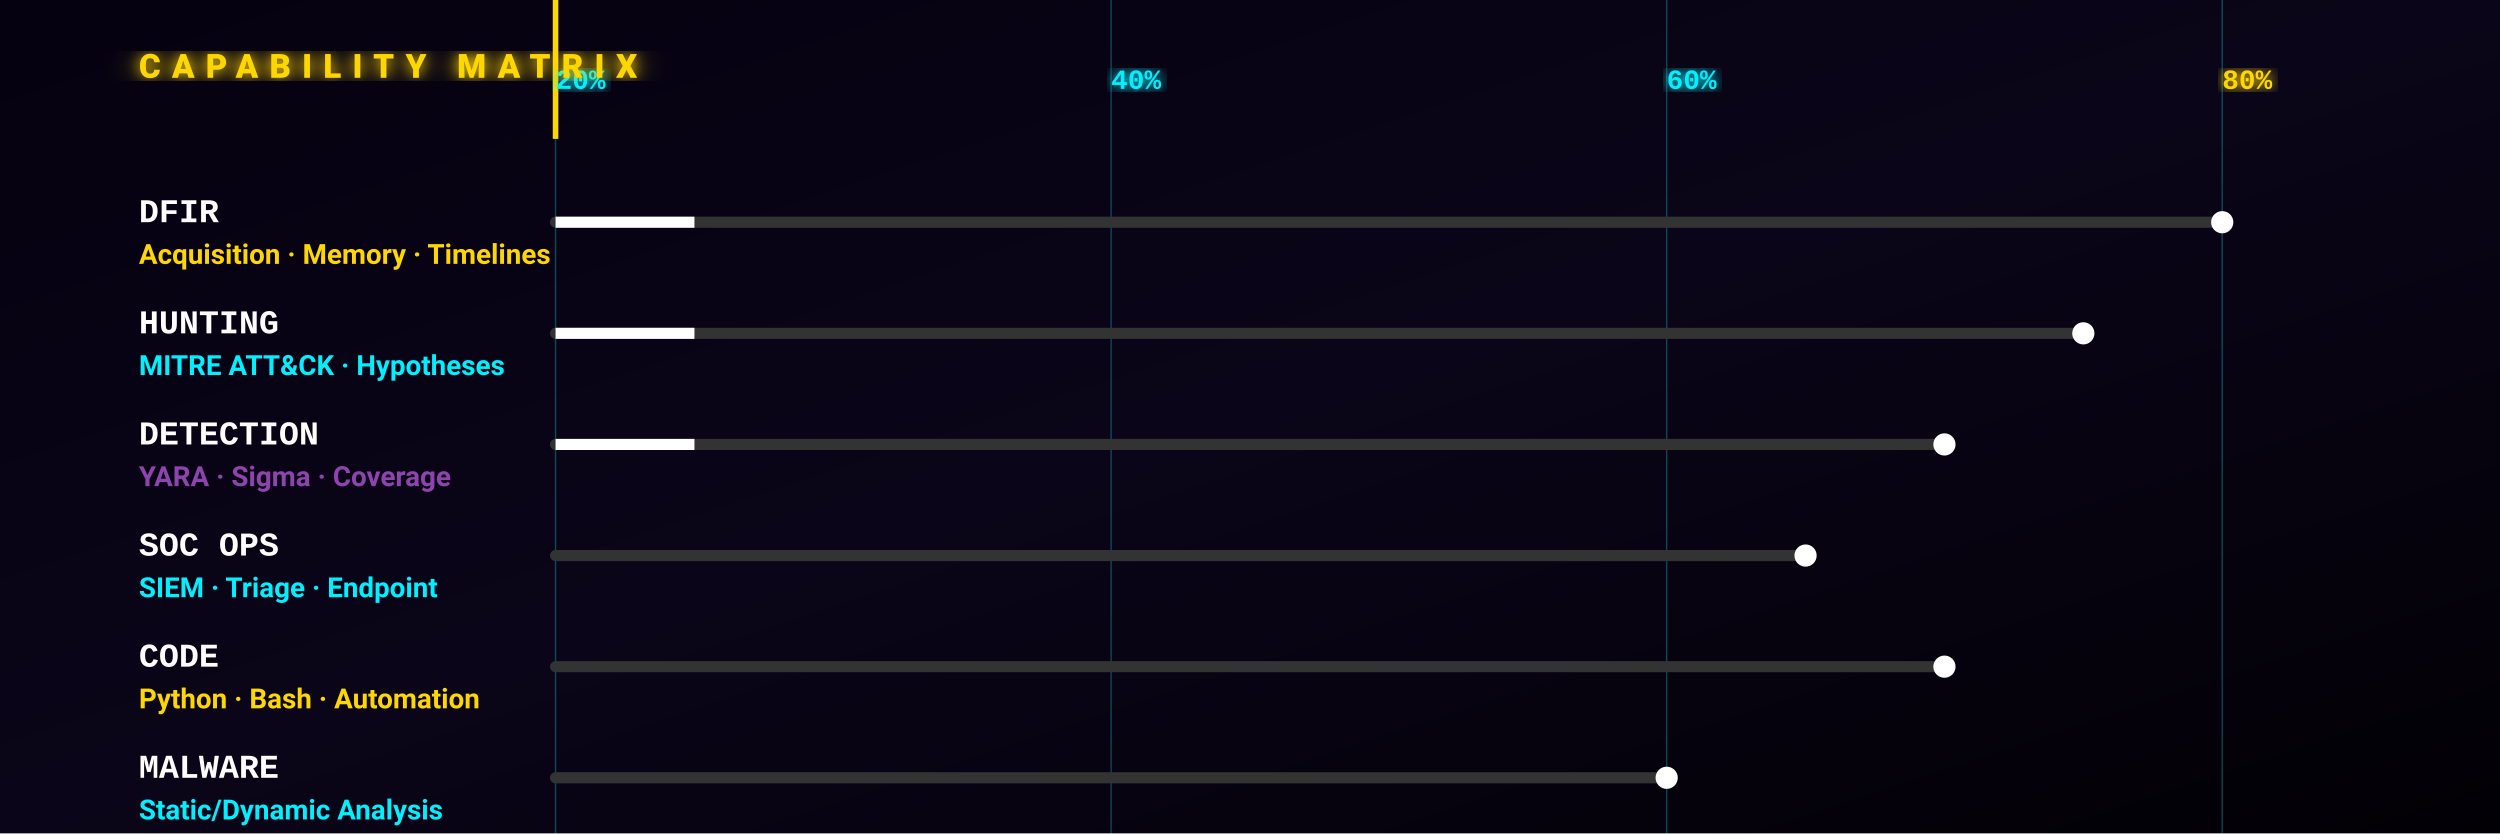
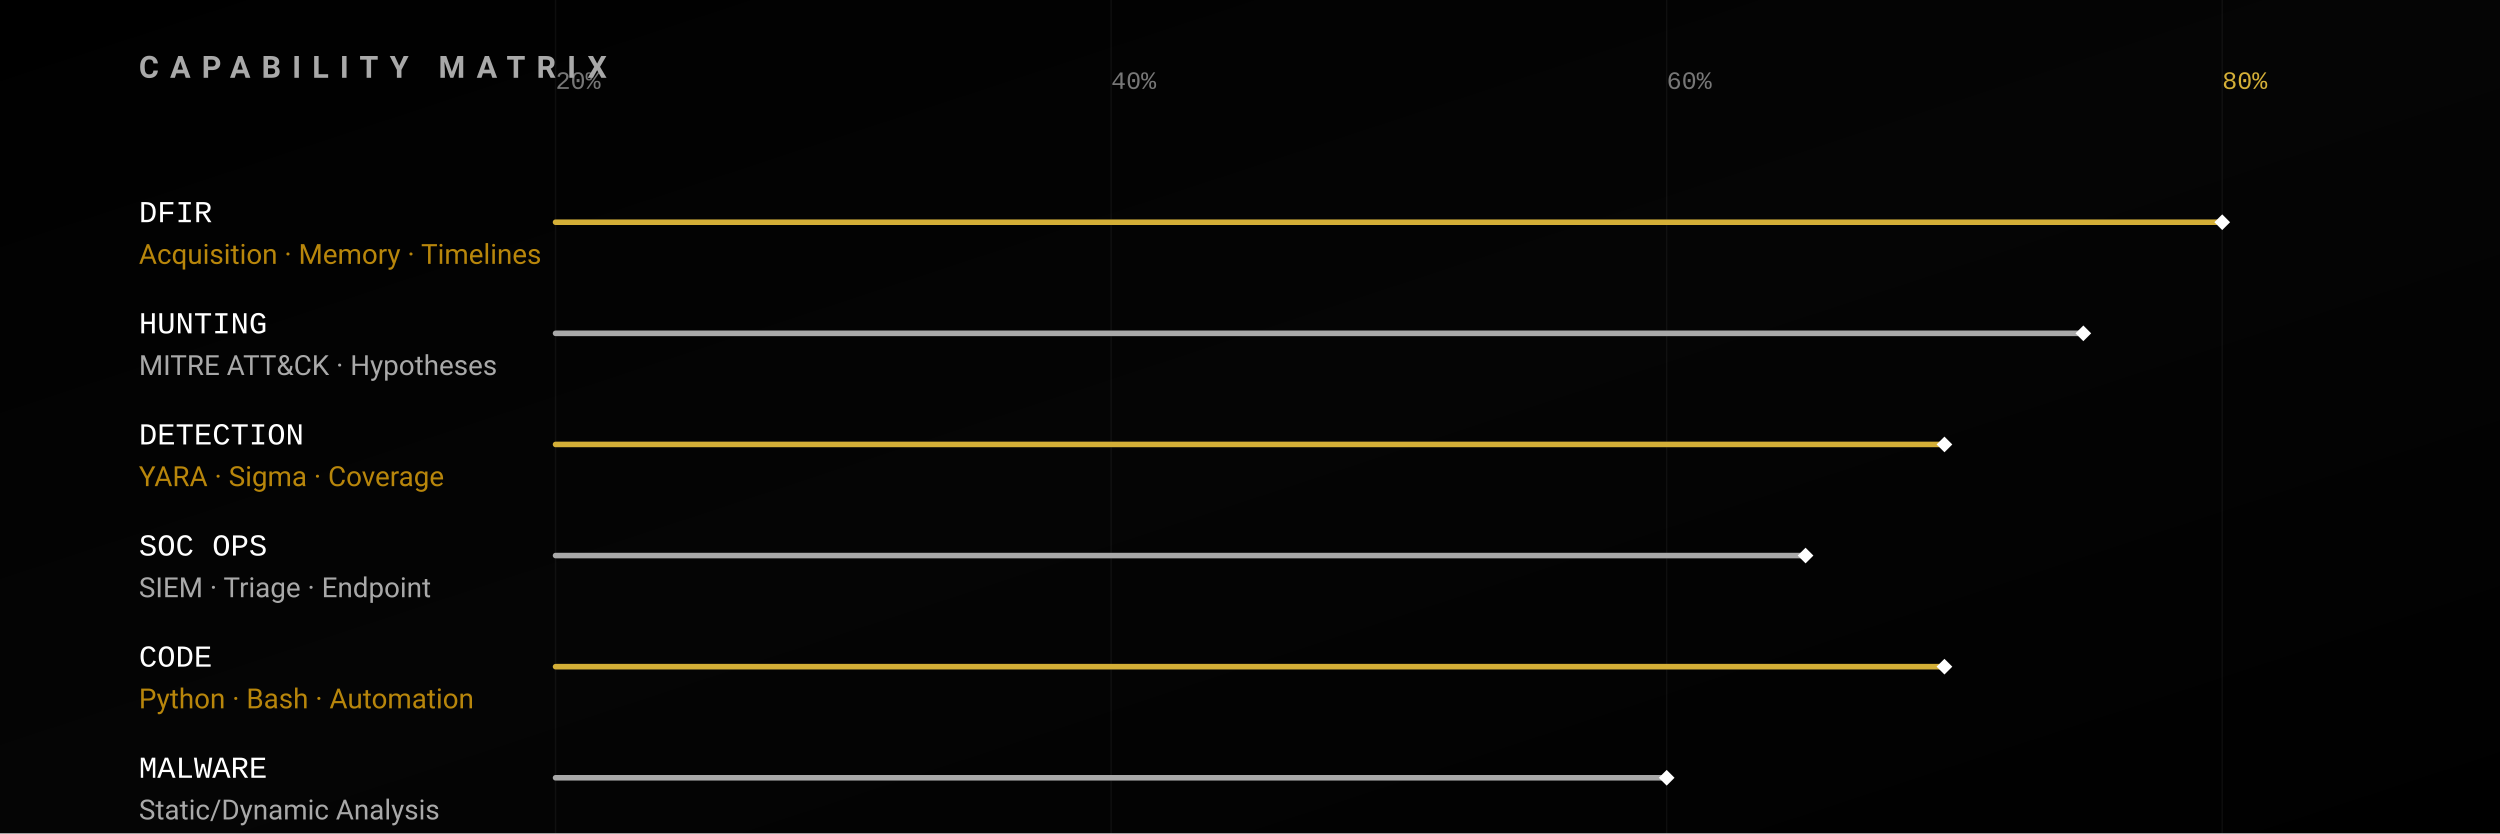
<svg xmlns="http://www.w3.org/2000/svg" viewBox="0 0 900 300">
  <defs>
    <linearGradient id="bg" x1="0%" y1="0%" x2="100%" y2="100%">
-       <stop offset="0%" stop-color="#050110" />
-       <stop offset="50%" stop-color="#0a0518" />
-       <stop offset="100%" stop-color="#020005" />
+       <stop offset="0%" stop-color="#000000" />
+       <stop offset="50%" stop-color="#050505" />
+       <stop offset="100%" stop-color="#000000" />
    </linearGradient>
-     <filter id="hyperGlow">
-       <feGaussianBlur stdDeviation="2.5" result="blur1" />
-       <feGaussianBlur stdDeviation="5" result="blur2" />
+     <filter id="softGlow">
+       <feGaussianBlur stdDeviation="2" result="blur1" />
      <feMerge>
-         <feMergeNode in="blur2" />
        <feMergeNode in="blur1" />
        <feMergeNode in="SourceGraphic" />
      </feMerge>
    </filter>
  </defs>
  <style>
-     @keyframes energyBeam { 0% { stroke-dashoffset: 1000; } 100% { stroke-dashoffset: 0; } }
-     @keyframes pulseNode { 0%, 100% { r: 4; filter: drop-shadow(0 0 10px #00f0ff); } 50% { r: 6; filter: drop-shadow(0 0 20px #00f0ff); } }
-     @keyframes pulseNodeGold { 0%, 100% { r: 4; filter: drop-shadow(0 0 10px #ffd700); } 50% { r: 6; filter: drop-shadow(0 0 20px #ffd700); } }
-     
-     .beam-cyan { stroke-dasharray: 50 1000; animation: energyBeam 1.5s cubic-bezier(0.4, 0, 0.2, 1) infinite; }
-     .beam-gold { stroke-dasharray: 50 1000; animation: energyBeam 1.5s cubic-bezier(0.4, 0, 0.2, 1) infinite 0.3s; }
-     .beam-purple { stroke-dasharray: 50 1000; animation: energyBeam 1.5s cubic-bezier(0.4, 0, 0.2, 1) infinite 0.6s; }
- 
-     .node-cyan { animation: pulseNode 1s infinite; }
-     .node-gold { animation: pulseNodeGold 1s infinite 0.5s; }
+     @keyframes progressGlow { 0%, 100% { opacity: 0.7; } 50% { opacity: 1; filter: drop-shadow(0 0 4px #d4af37); } }
+     .gold-bar { animation: progressGlow 4s infinite ease-in-out; }
+     .silver-bar { animation: progressGlow 4s infinite ease-in-out 2s; }

    .font-sans { font-family: "Segoe UI", -apple-system, BlinkMacSystemFont, Roboto, "Helvetica Neue", Arial, sans-serif; }
    .font-mono { font-family: Consolas, "SFMono-Regular", Menlo, Monaco, "Liberation Mono", monospace; }
  </style>
  <rect width="900" height="300" fill="url(#bg)" />
-   <g stroke="#00f0ff" stroke-width="0.5" opacity="0.3">
+   <g stroke="#ffffff" stroke-width="0.5" opacity="0.05">
    <line x1="200" y1="0" x2="200" y2="300" />
    <line x1="400" y1="0" x2="400" y2="300" />
    <line x1="600" y1="0" x2="600" y2="300" />
    <line x1="800" y1="0" x2="800" y2="300" />
  </g>
-   <line x1="200" y1="0" x2="200" y2="300" stroke="#ffd700" stroke-width="2" class="beam-gold" />
-   <text x="200" y="32" class="font-mono" font-size="10" font-weight="bold" fill="#00f0ff" filter="url(#hyperGlow)">20%</text>
-   <text x="400" y="32" class="font-mono" font-size="10" font-weight="bold" fill="#00f0ff" filter="url(#hyperGlow)">40%</text>
-   <text x="600" y="32" class="font-mono" font-size="10" font-weight="bold" fill="#00f0ff" filter="url(#hyperGlow)">60%</text>
-   <text x="800" y="32" class="font-mono" font-size="10" font-weight="bold" fill="#ffd700" filter="url(#hyperGlow)">80%</text>
-   <text x="50" y="28" class="font-sans" font-weight="900" font-size="12" fill="#ffd700" letter-spacing="4" filter="url(#hyperGlow)">
+   <text x="200" y="32" class="font-mono" font-size="9" font-weight="normal" fill="#777777">20%</text>
+   <text x="400" y="32" class="font-mono" font-size="9" font-weight="normal" fill="#777777">40%</text>
+   <text x="600" y="32" class="font-mono" font-size="9" font-weight="normal" fill="#777777">60%</text>
+   <text x="800" y="32" class="font-mono" font-size="9" font-weight="normal" fill="#d4af37">80%</text>
+   <text x="50" y="28" class="font-sans" font-weight="600" font-size="11" fill="#a9a9a9" letter-spacing="4">
    CAPABILITY MATRIX
  </text>
-   <line x1="50" y1="40" x2="200" y2="40" stroke="#00f0ff" stroke-width="3" filter="url(#hyperGlow)" />
-   <text x="50" y="80" class="font-mono" font-size="12" font-weight="bold" fill="#ffffff">DFIR</text>
-   <text x="50" y="95" class="font-sans" font-size="10" font-weight="bold" fill="#ffd700">Acquisition · Memory · Timelines</text>
-   <line x1="200" y1="80" x2="800" y2="80" stroke="#333" stroke-width="4" stroke-linecap="round" />
-   <line x1="200" y1="80" x2="800" y2="80" stroke="#ffd700" stroke-width="4" stroke-linecap="round" filter="url(#hyperGlow)" />
-   <line x1="200" y1="80" x2="800" y2="80" stroke="#ffffff" stroke-width="4" class="beam-gold" />
-   <circle cx="800" cy="80" r="4" fill="#ffffff" class="node-gold" />
-   <text x="50" y="120" class="font-mono" font-size="12" font-weight="bold" fill="#ffffff">HUNTING</text>
-   <text x="50" y="135" class="font-sans" font-size="10" font-weight="bold" fill="#00f0ff">MITRE ATT&amp;CK · Hypotheses</text>
-   <line x1="200" y1="120" x2="750" y2="120" stroke="#333" stroke-width="4" stroke-linecap="round" />
-   <line x1="200" y1="120" x2="750" y2="120" stroke="#00f0ff" stroke-width="4" stroke-linecap="round" filter="url(#hyperGlow)" />
-   <line x1="200" y1="120" x2="750" y2="120" stroke="#ffffff" stroke-width="4" class="beam-cyan" />
-   <circle cx="750" cy="120" r="4" fill="#ffffff" class="node-cyan" />
-   <text x="50" y="160" class="font-mono" font-size="12" font-weight="bold" fill="#ffffff">DETECTION</text>
-   <text x="50" y="175" class="font-sans" font-size="10" font-weight="bold" fill="#8e44ad">YARA · Sigma · Coverage</text>
-   <line x1="200" y1="160" x2="700" y2="160" stroke="#333" stroke-width="4" stroke-linecap="round" />
-   <line x1="200" y1="160" x2="700" y2="160" stroke="#8e44ad" stroke-width="4" stroke-linecap="round" filter="url(#hyperGlow)" />
-   <line x1="200" y1="160" x2="700" y2="160" stroke="#ffffff" stroke-width="4" class="beam-purple" />
-   <circle cx="700" cy="160" r="4" fill="#ffffff" class="node-cyan" />
-   <text x="50" y="200" class="font-mono" font-size="12" font-weight="bold" fill="#ffffff">SOC OPS</text>
-   <text x="50" y="215" class="font-sans" font-size="10" font-weight="bold" fill="#00f0ff">SIEM · Triage · Endpoint</text>
-   <line x1="200" y1="200" x2="650" y2="200" stroke="#333" stroke-width="4" stroke-linecap="round" />
-   <line x1="200" y1="200" x2="650" y2="200" stroke="#00f0ff" stroke-width="4" stroke-linecap="round" filter="url(#hyperGlow)" />
-   <circle cx="650" cy="200" r="4" fill="#ffffff" class="node-cyan" />
-   <text x="50" y="240" class="font-mono" font-size="12" font-weight="bold" fill="#ffffff">CODE</text>
-   <text x="50" y="255" class="font-sans" font-size="10" font-weight="bold" fill="#ffd700">Python · Bash · Automation</text>
-   <line x1="200" y1="240" x2="700" y2="240" stroke="#333" stroke-width="4" stroke-linecap="round" />
-   <line x1="200" y1="240" x2="700" y2="240" stroke="#ffd700" stroke-width="4" stroke-linecap="round" filter="url(#hyperGlow)" />
-   <circle cx="700" cy="240" r="4" fill="#ffffff" class="node-gold" />
-   <text x="50" y="280" class="font-mono" font-size="12" font-weight="bold" fill="#ffffff">MALWARE</text>
-   <text x="50" y="295" class="font-sans" font-size="10" font-weight="bold" fill="#00f0ff">Static/Dynamic Analysis</text>
-   <line x1="200" y1="280" x2="600" y2="280" stroke="#333" stroke-width="4" stroke-linecap="round" />
-   <line x1="200" y1="280" x2="600" y2="280" stroke="#00f0ff" stroke-width="4" stroke-linecap="round" filter="url(#hyperGlow)" />
-   <circle cx="600" cy="280" r="4" fill="#ffffff" class="node-cyan" />
+   <line x1="50" y1="40" x2="150" y2="40" stroke="#d4af37" stroke-width="1" filter="url(#softGlow)" />
+   <text x="50" y="80" class="font-mono" font-size="11" font-weight="normal" fill="#ffffff">DFIR</text>
+   <text x="50" y="95" class="font-sans" font-size="10" font-weight="normal" fill="#b8860b">Acquisition · Memory · Timelines</text>
+   <line x1="200" y1="80" x2="800" y2="80" stroke="#111111" stroke-width="2" stroke-linecap="round" />
+   <line x1="200" y1="80" x2="800" y2="80" stroke="#d4af37" stroke-width="2" stroke-linecap="round" class="gold-bar" />
+   <rect x="798" y="78" width="4" height="4" fill="#ffffff" transform="rotate(45 800 80)" />
+   <text x="50" y="120" class="font-mono" font-size="11" font-weight="normal" fill="#ffffff">HUNTING</text>
+   <text x="50" y="135" class="font-sans" font-size="10" font-weight="normal" fill="#a9a9a9">MITRE ATT&amp;CK · Hypotheses</text>
+   <line x1="200" y1="120" x2="750" y2="120" stroke="#111111" stroke-width="2" stroke-linecap="round" />
+   <line x1="200" y1="120" x2="750" y2="120" stroke="#a9a9a9" stroke-width="2" stroke-linecap="round" class="silver-bar" />
+   <rect x="748" y="118" width="4" height="4" fill="#ffffff" transform="rotate(45 750 120)" />
+   <text x="50" y="160" class="font-mono" font-size="11" font-weight="normal" fill="#ffffff">DETECTION</text>
+   <text x="50" y="175" class="font-sans" font-size="10" font-weight="normal" fill="#b8860b">YARA · Sigma · Coverage</text>
+   <line x1="200" y1="160" x2="700" y2="160" stroke="#111111" stroke-width="2" stroke-linecap="round" />
+   <line x1="200" y1="160" x2="700" y2="160" stroke="#d4af37" stroke-width="2" stroke-linecap="round" class="gold-bar" />
+   <rect x="698" y="158" width="4" height="4" fill="#ffffff" transform="rotate(45 700 160)" />
+   <text x="50" y="200" class="font-mono" font-size="11" font-weight="normal" fill="#ffffff">SOC OPS</text>
+   <text x="50" y="215" class="font-sans" font-size="10" font-weight="normal" fill="#a9a9a9">SIEM · Triage · Endpoint</text>
+   <line x1="200" y1="200" x2="650" y2="200" stroke="#111111" stroke-width="2" stroke-linecap="round" />
+   <line x1="200" y1="200" x2="650" y2="200" stroke="#a9a9a9" stroke-width="2" stroke-linecap="round" class="silver-bar" />
+   <rect x="648" y="198" width="4" height="4" fill="#ffffff" transform="rotate(45 650 200)" />
+   <text x="50" y="240" class="font-mono" font-size="11" font-weight="normal" fill="#ffffff">CODE</text>
+   <text x="50" y="255" class="font-sans" font-size="10" font-weight="normal" fill="#b8860b">Python · Bash · Automation</text>
+   <line x1="200" y1="240" x2="700" y2="240" stroke="#111111" stroke-width="2" stroke-linecap="round" />
+   <line x1="200" y1="240" x2="700" y2="240" stroke="#d4af37" stroke-width="2" stroke-linecap="round" class="gold-bar" />
+   <rect x="698" y="238" width="4" height="4" fill="#ffffff" transform="rotate(45 700 240)" />
+   <text x="50" y="280" class="font-mono" font-size="11" font-weight="normal" fill="#ffffff">MALWARE</text>
+   <text x="50" y="295" class="font-sans" font-size="10" font-weight="normal" fill="#a9a9a9">Static/Dynamic Analysis</text>
+   <line x1="200" y1="280" x2="600" y2="280" stroke="#111111" stroke-width="2" stroke-linecap="round" />
+   <line x1="200" y1="280" x2="600" y2="280" stroke="#a9a9a9" stroke-width="2" stroke-linecap="round" class="silver-bar" />
+   <rect x="598" y="278" width="4" height="4" fill="#ffffff" transform="rotate(45 600 280)" />
</svg>
